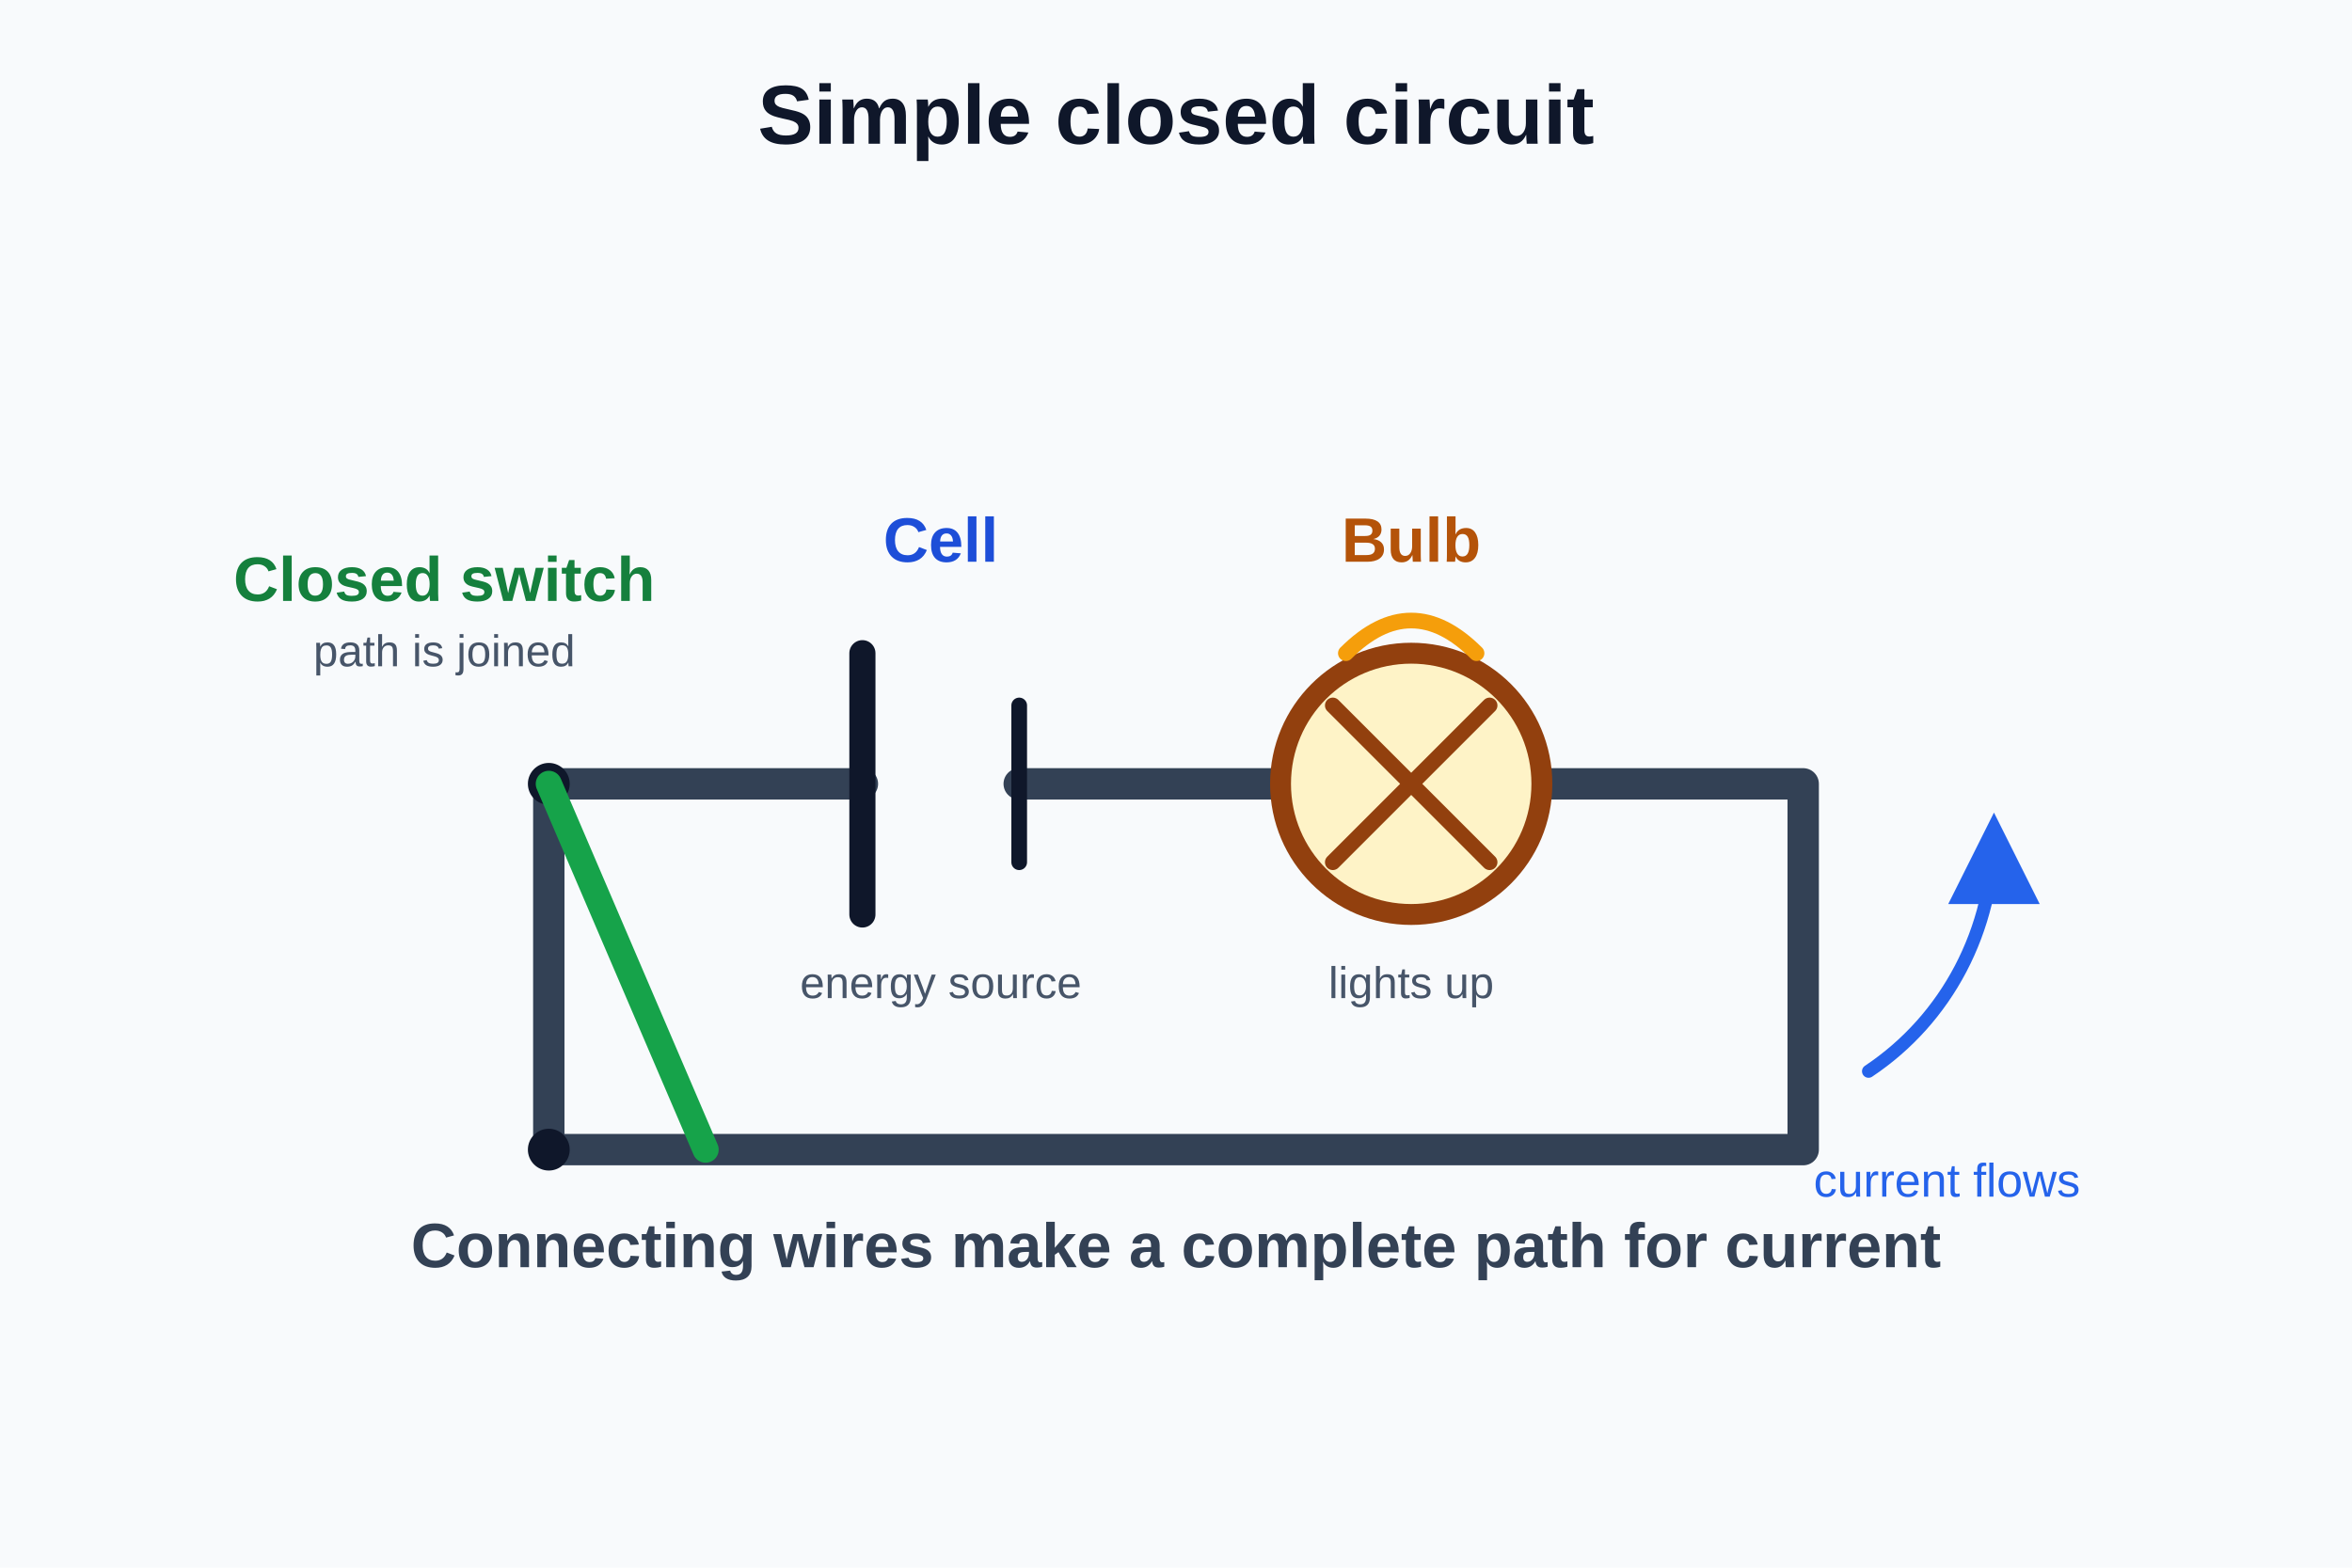
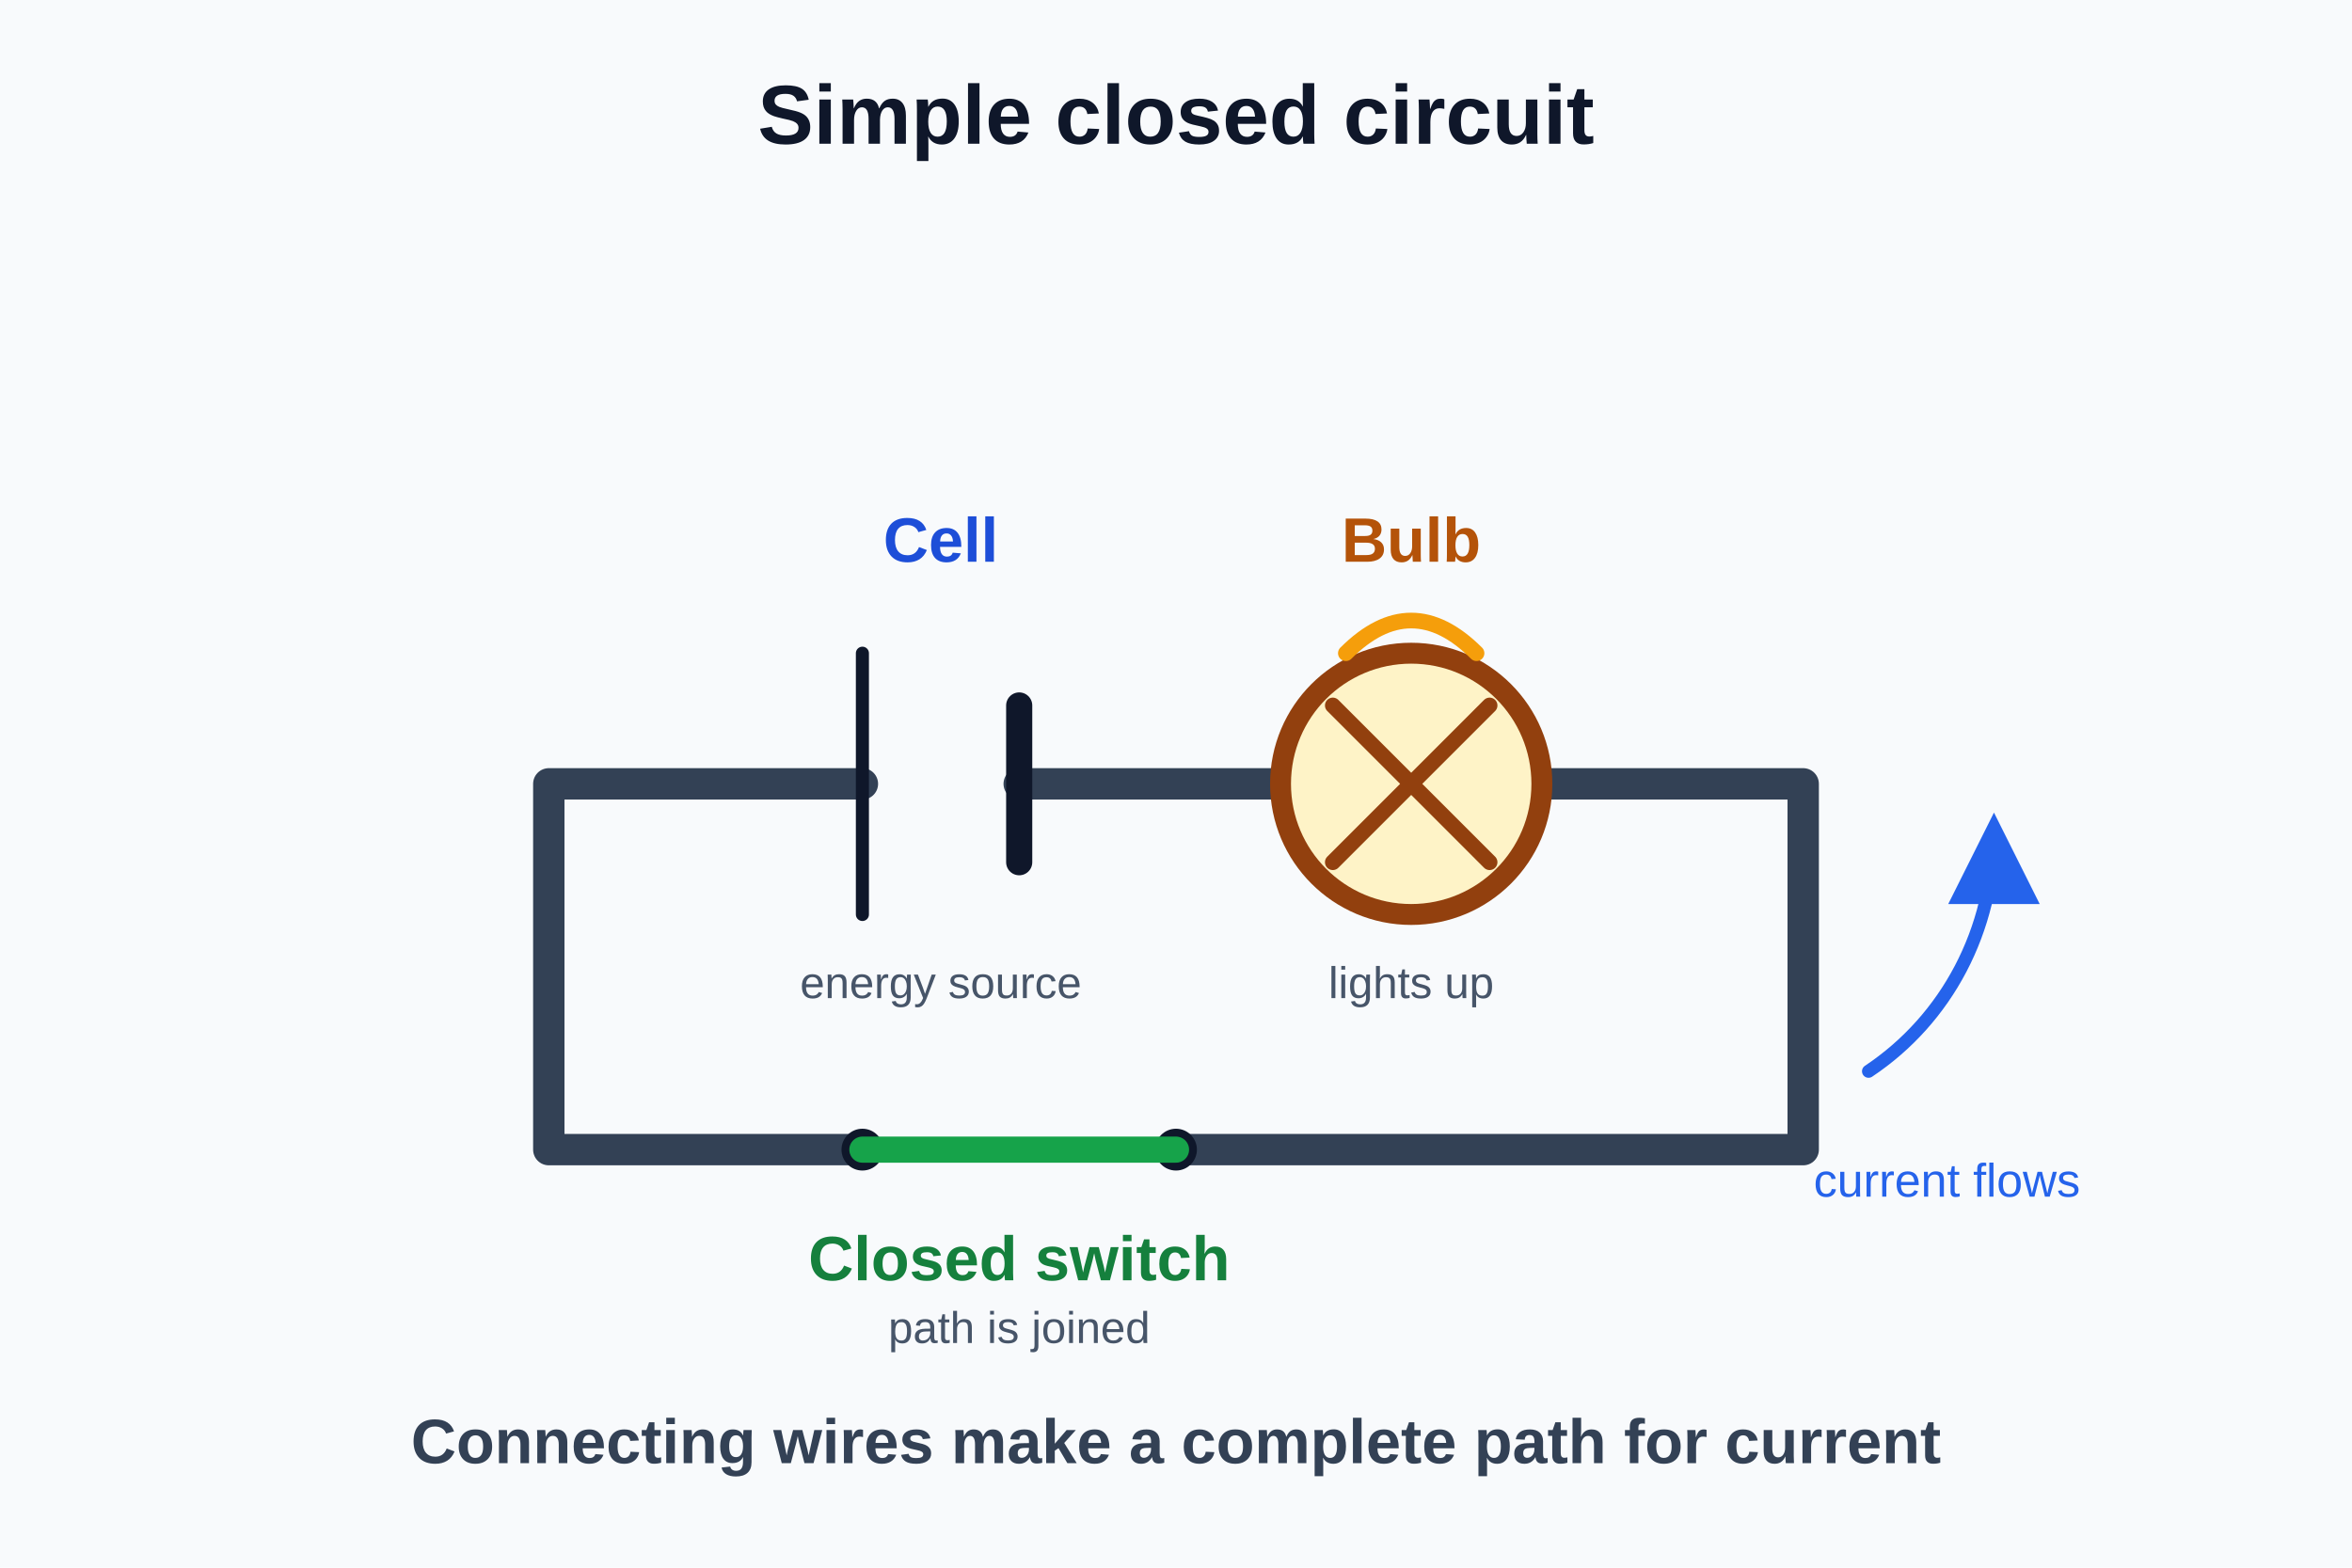
<svg xmlns="http://www.w3.org/2000/svg" aria-labelledby="title desc" viewBox="0 0 900 600">
  <path fill="#f8fafc" d="M0 0h900v600H0z" />
  <text x="450" y="55" fill="#0f172a" font-family="Arial, sans-serif" font-size="32" font-weight="700" text-anchor="middle">Simple closed circuit</text>
-   <path fill="none" stroke="#334155" stroke-linecap="round" stroke-linejoin="round" stroke-width="12" d="M210 300h120m60 0h120m60 0h120m0 0v140H210V300" />
-   <path stroke="#0f172a" stroke-linecap="round" stroke-width="10" d="M330 250v100" />
-   <path stroke="#0f172a" stroke-linecap="round" stroke-width="6" d="M390 270v60" />
+   <path fill="none" stroke="#334155" stroke-linecap="round" stroke-linejoin="round" stroke-width="12" d="M210 300h120m60 0h120m60 0h120m0 0v140H450M330 440H210V300" />
+   <path stroke="#0f172a" stroke-linecap="round" stroke-width="5" d="M330 250v100" />
+   <path stroke="#0f172a" stroke-linecap="round" stroke-width="10" d="M390 270v60" />
  <text x="360" y="215" fill="#1d4ed8" font-family="Arial, sans-serif" font-size="24" font-weight="700" text-anchor="middle">Cell</text>
  <text x="360" y="382" fill="#475569" font-family="Arial, sans-serif" font-size="17" text-anchor="middle">energy source</text>
  <circle cx="540" cy="300" r="50" fill="#fef3c7" stroke="#92400e" stroke-width="8" />
  <path stroke="#92400e" stroke-linecap="round" stroke-width="6" d="m510 270 60 60m0-60-60 60" />
  <path fill="none" stroke="#f59e0b" stroke-linecap="round" stroke-width="6" d="M515 250q25-25 50 0" />
  <text x="540" y="215" fill="#b45309" font-family="Arial, sans-serif" font-size="24" font-weight="700" text-anchor="middle">Bulb</text>
  <text x="540" y="382" fill="#475569" font-family="Arial, sans-serif" font-size="17" text-anchor="middle">lights up</text>
-   <circle cx="210" cy="300" r="8" fill="#0f172a" />
-   <circle cx="210" cy="440" r="8" fill="#0f172a" />
-   <path stroke="#16a34a" stroke-linecap="round" stroke-width="10" d="m210 300 60 140" />
-   <text x="170" y="230" fill="#15803d" font-family="Arial, sans-serif" font-size="24" font-weight="700" text-anchor="middle">Closed switch</text>
-   <text x="170" y="255" fill="#475569" font-family="Arial, sans-serif" font-size="17" text-anchor="middle">path is joined</text>
-   <text x="450" y="485" fill="#334155" font-family="Arial, sans-serif" font-size="24" font-weight="700" text-anchor="middle">Connecting wires make a complete path for current</text>
+   <circle cx="330" cy="440" r="8" fill="#0f172a" />
+   <circle cx="450" cy="440" r="8" fill="#0f172a" />
+   <path stroke="#16a34a" stroke-linecap="round" stroke-width="10" d="M330 440h120" />
+   <text x="390" y="490" fill="#15803d" font-family="Arial, sans-serif" font-size="24" font-weight="700" text-anchor="middle">Closed switch</text>
+   <text x="390" y="514" fill="#475569" font-family="Arial, sans-serif" font-size="17" text-anchor="middle">path is joined</text>
+   <text x="450" y="560" fill="#334155" font-family="Arial, sans-serif" font-size="24" font-weight="700" text-anchor="middle">Connecting wires make a complete path for current</text>
  <path fill="none" stroke="#2563eb" stroke-linecap="round" stroke-width="5" marker-end="url(#a)" d="M715 410c30-20 48-54 48-92" />
  <text x="745" y="458" fill="#2563eb" font-family="Arial, sans-serif" font-size="18" text-anchor="middle">current flows</text>
  <defs>
    <marker id="a" markerHeight="7" markerWidth="7" orient="auto-start-reverse" refX="8" refY="5" viewBox="0 0 10 10">
      <path fill="#2563eb" d="m0 0 10 5-10 5z" />
    </marker>
  </defs>
</svg>
